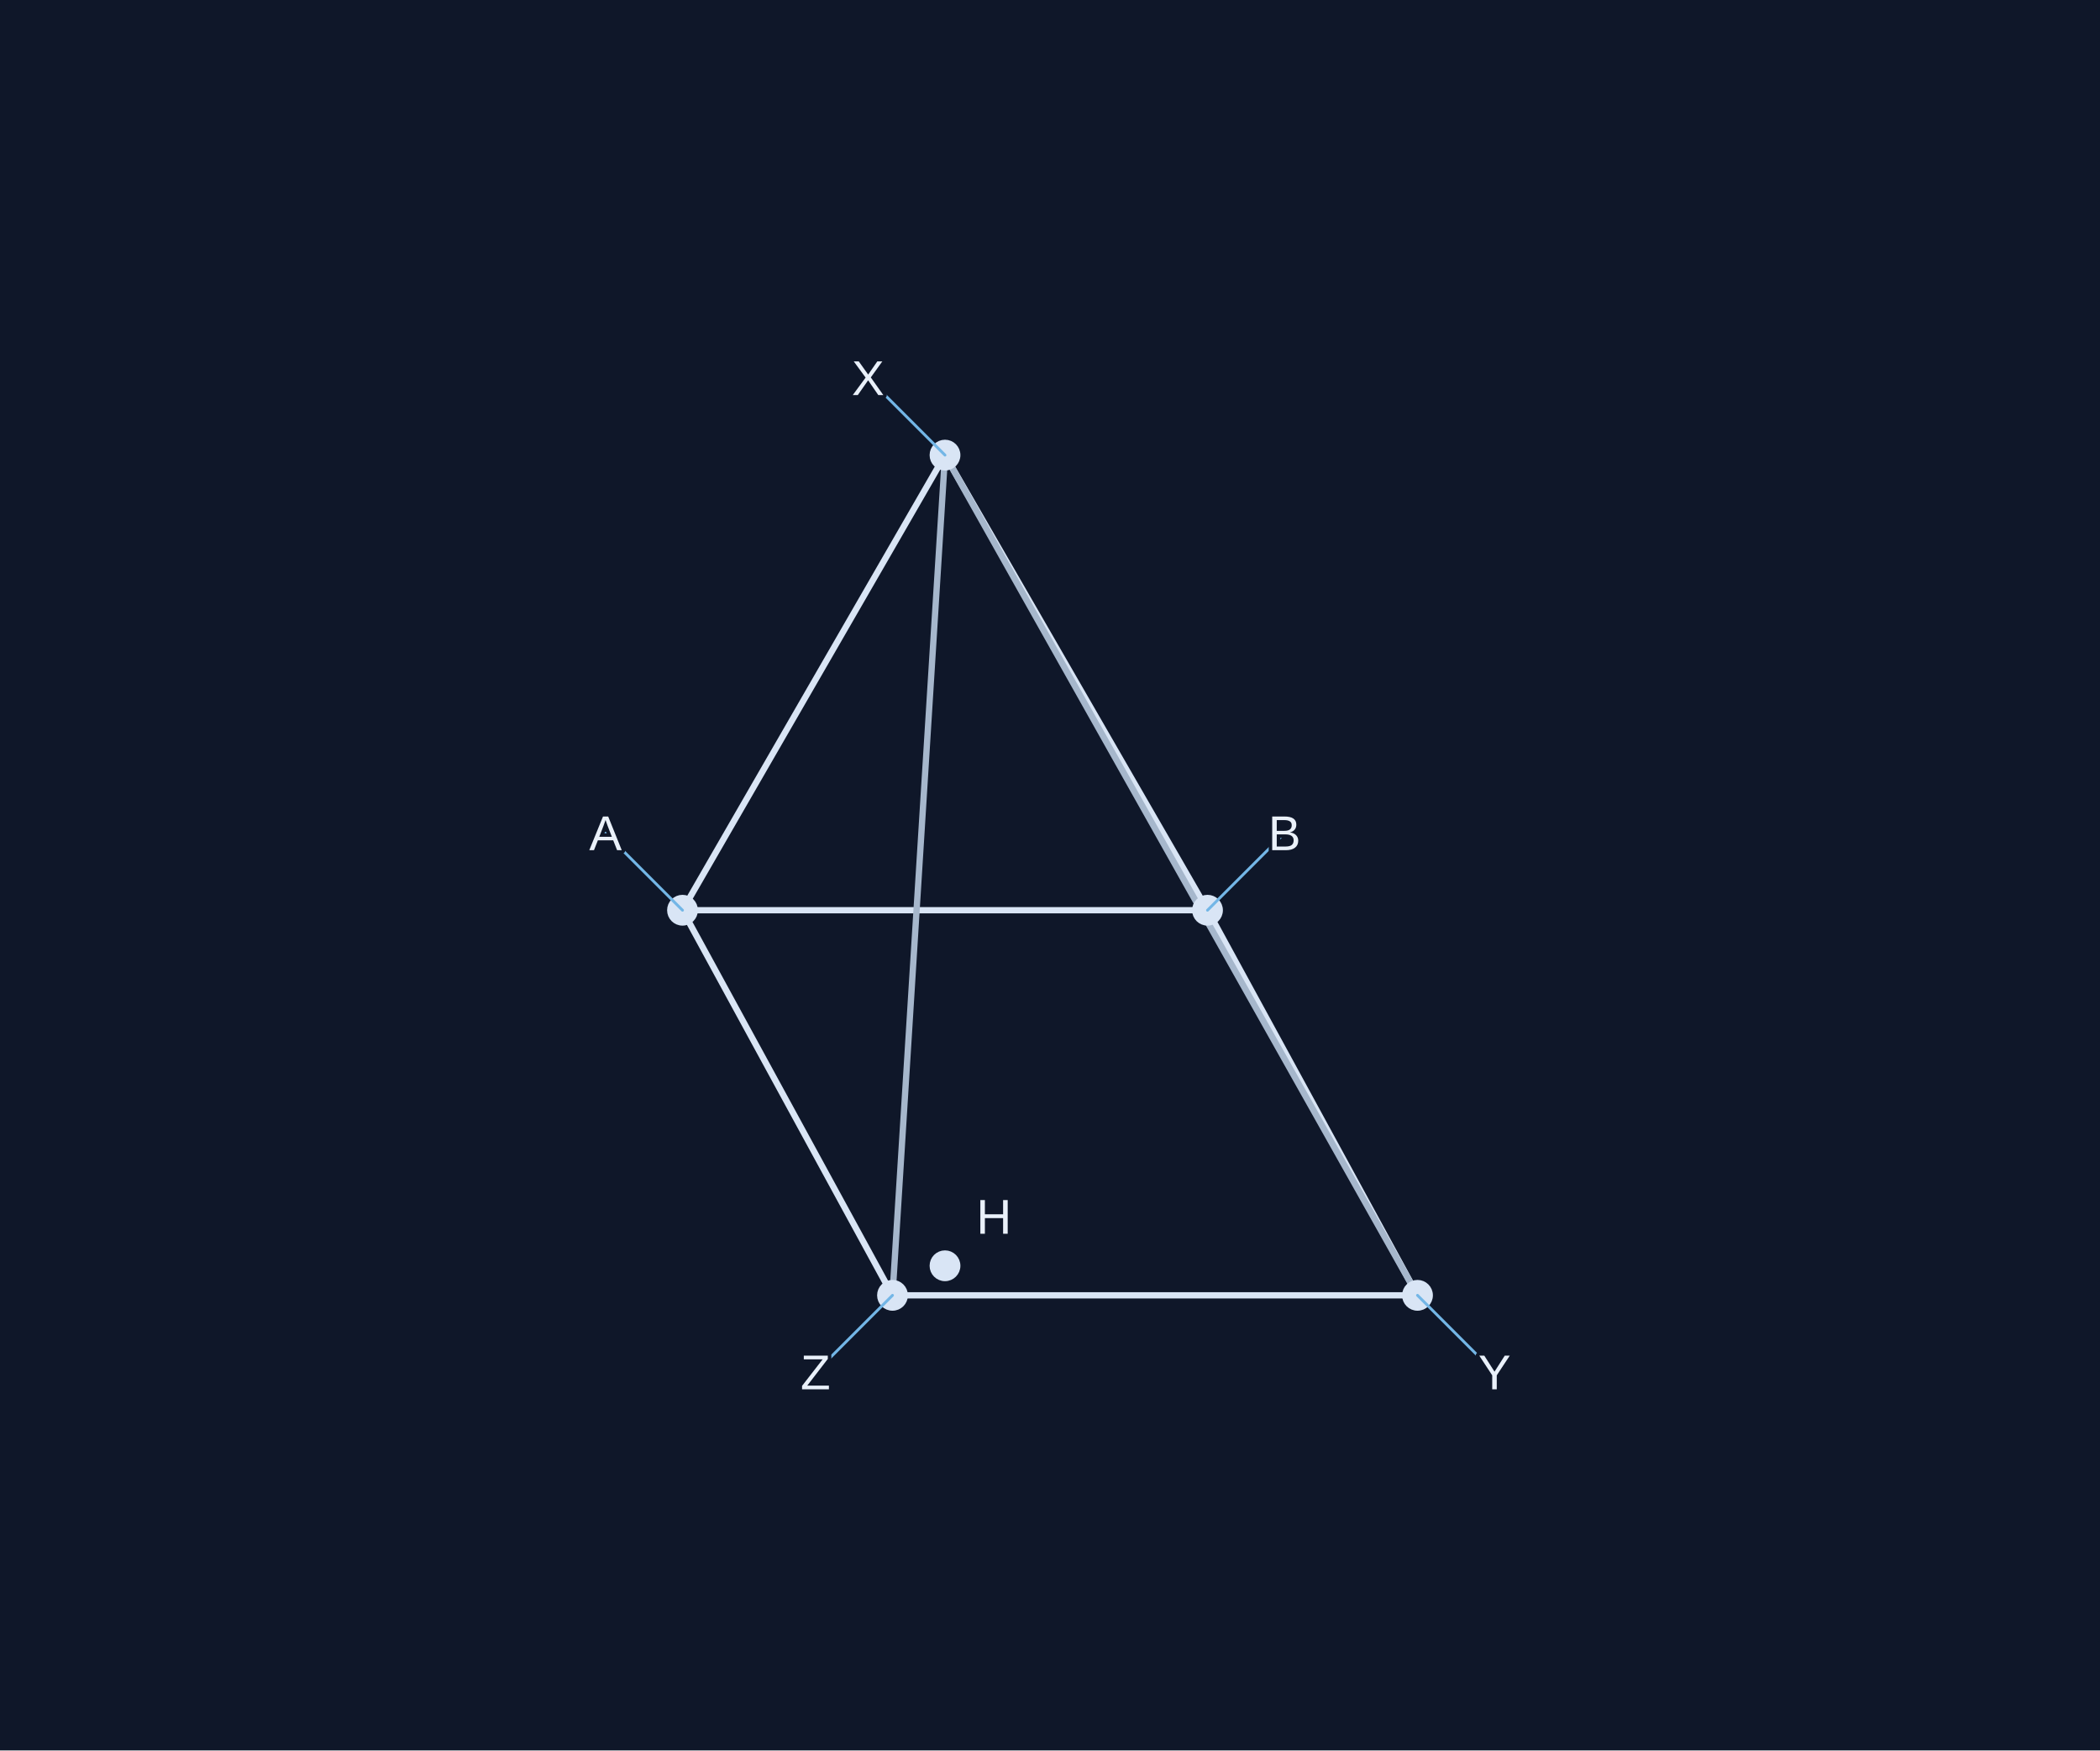
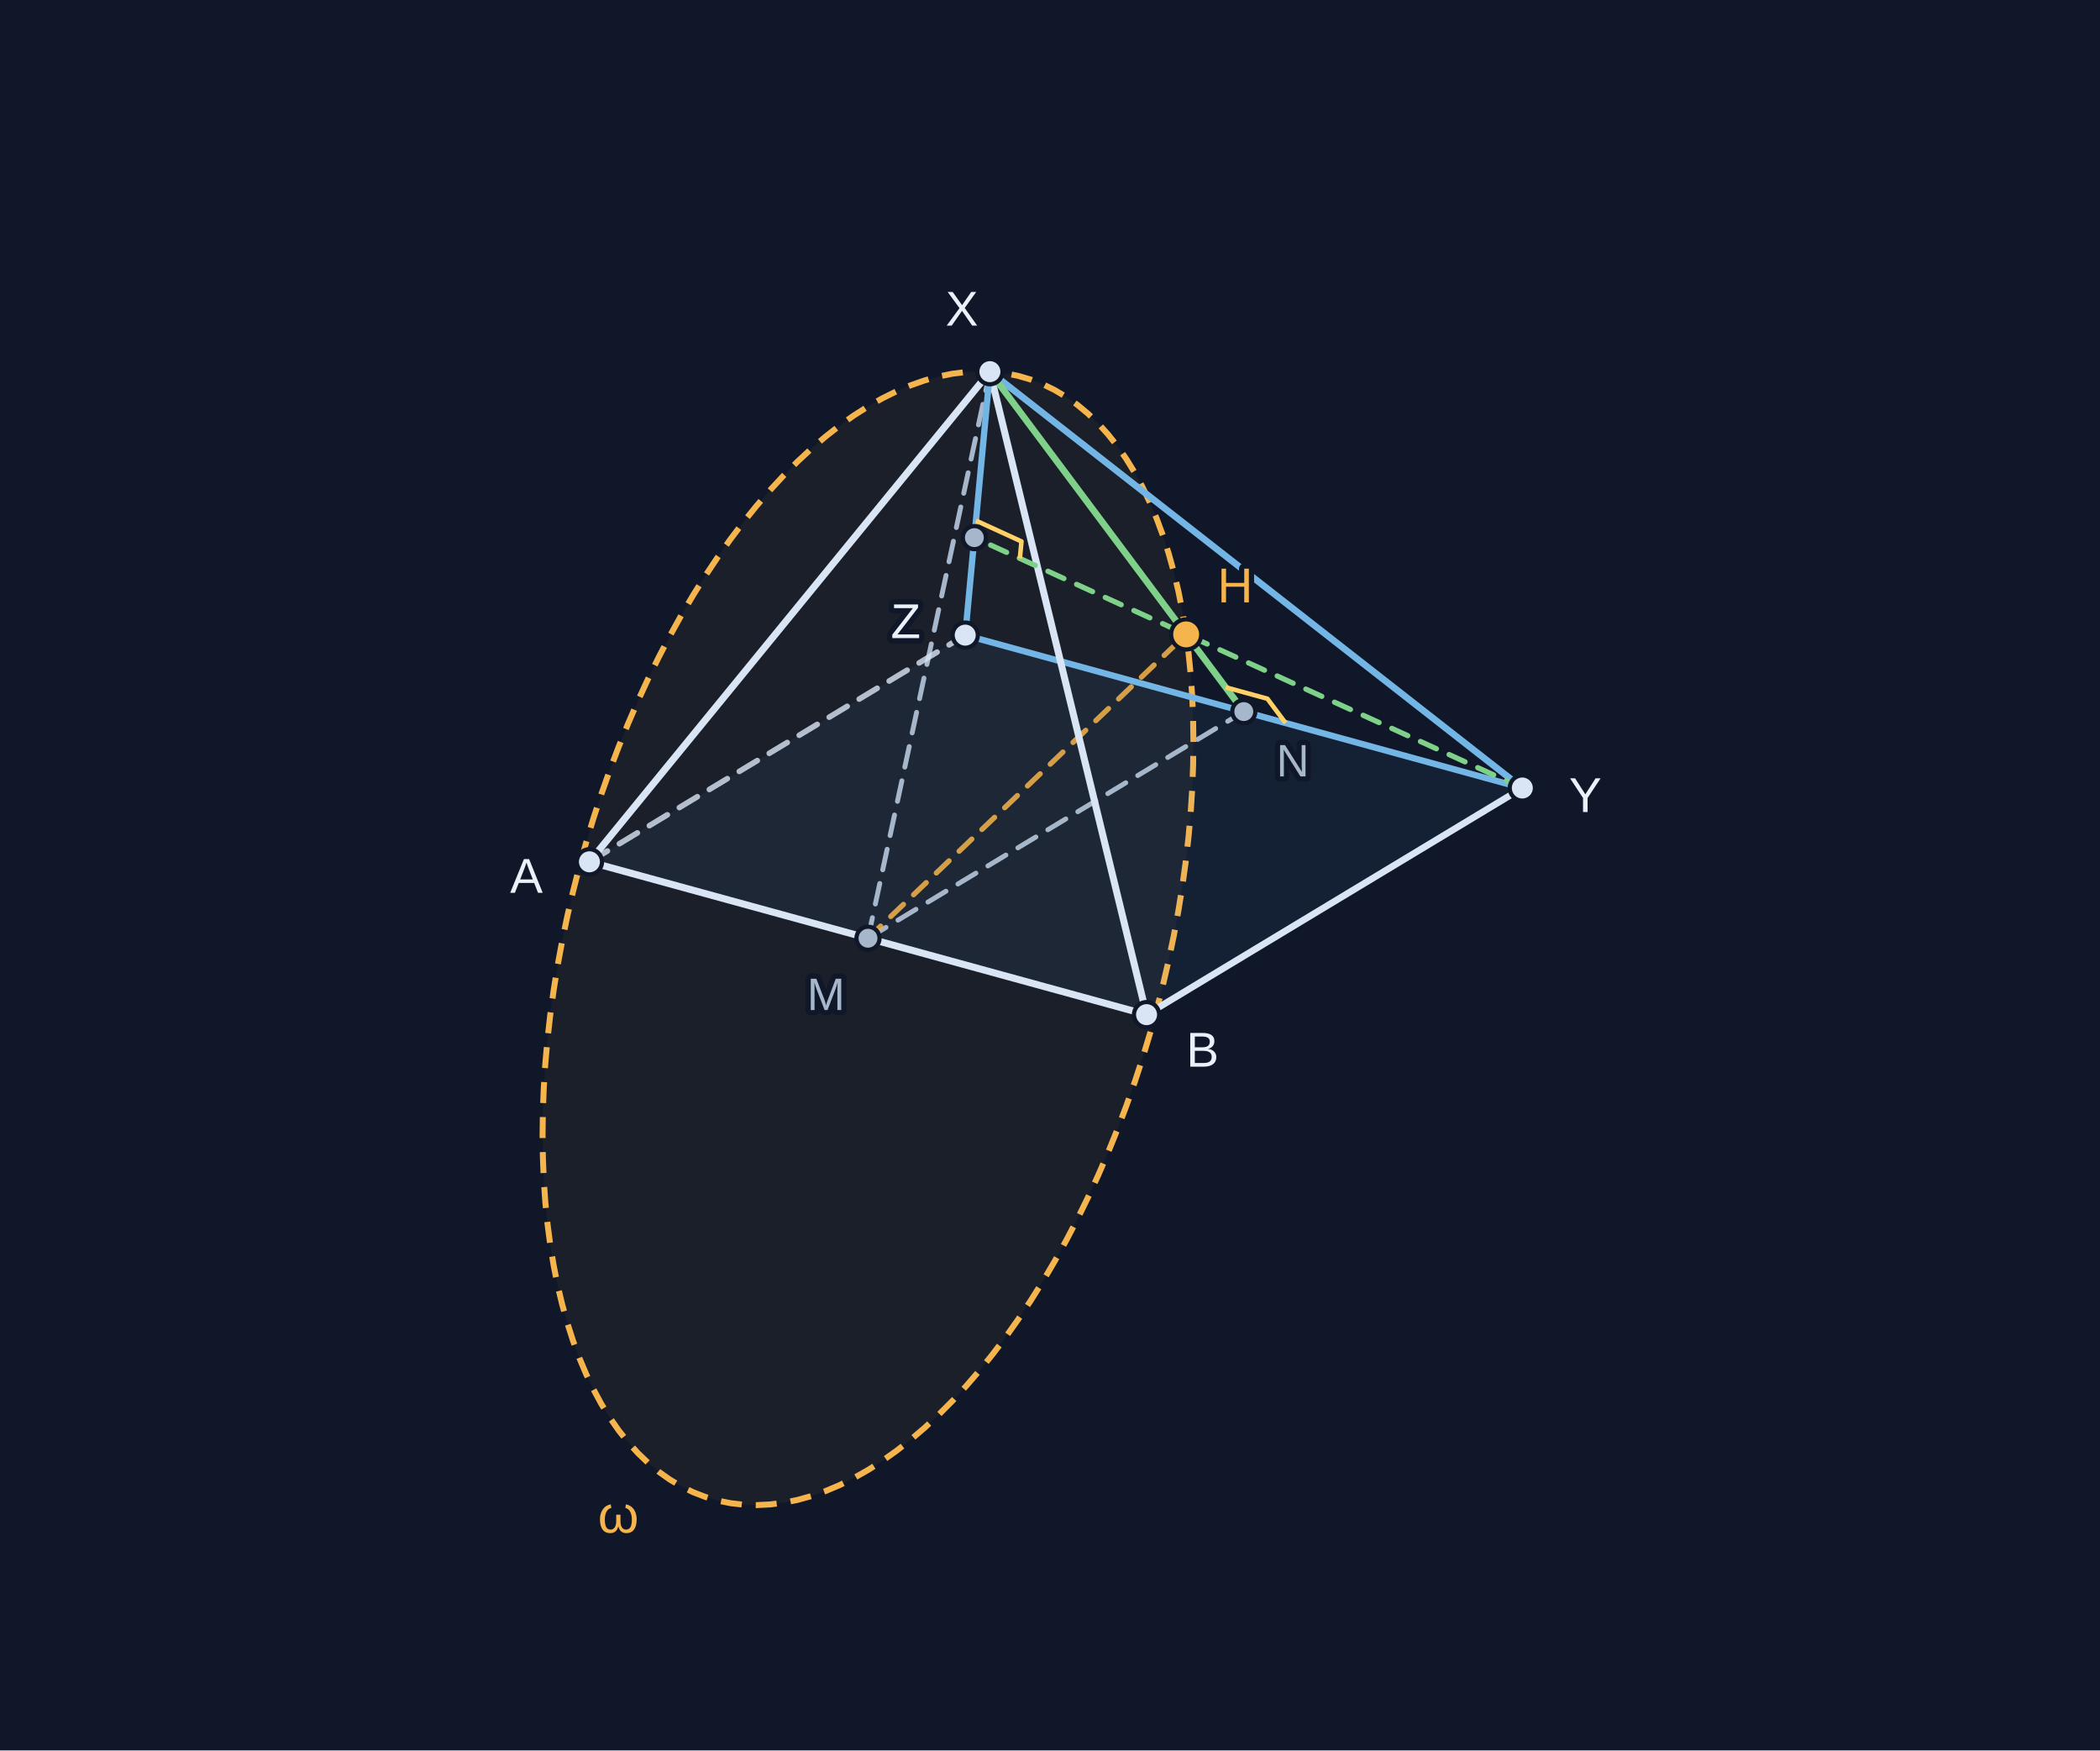
<svg xmlns="http://www.w3.org/2000/svg" width="600" height="500" viewBox="0 0 600 500" style="background-color: #0F1729;">
  <rect x="0" y="0" width="600" height="500" fill="#0F1729" />
-   <line x1="195.00" y1="260.00" x2="345.00" y2="260.00" stroke="#D9E5F5" stroke-width="1.8" stroke-linecap="round" />
-   <line x1="345.00" y1="260.00" x2="270.00" y2="130.00" stroke="#D9E5F5" stroke-width="1.8" stroke-linecap="round" />
-   <line x1="270.00" y1="130.00" x2="195.00" y2="260.00" stroke="#D9E5F5" stroke-width="1.8" stroke-linecap="round" />
-   <line x1="345.00" y1="260.00" x2="405.00" y2="370.00" stroke="#D9E5F5" stroke-width="1.8" stroke-linecap="round" />
-   <line x1="405.00" y1="370.00" x2="255.00" y2="370.00" stroke="#D9E5F5" stroke-width="1.8" stroke-linecap="round" />
-   <line x1="255.00" y1="370.00" x2="195.00" y2="260.00" stroke="#D9E5F5" stroke-width="1.8" stroke-linecap="round" />
-   <line x1="270.00" y1="130.00" x2="405.00" y2="370.00" stroke="#A6B7CC" stroke-width="1.8" stroke-linecap="round" />
-   <line x1="270.00" y1="130.00" x2="255.00" y2="370.00" stroke="#A6B7CC" stroke-width="1.8" stroke-linecap="round" />
-   <circle cx="195.00" cy="260.00" r="3.50" stroke="#D9E5F5" stroke-width="1.8" fill="#D9E5F5" />
-   <circle cx="345.00" cy="260.00" r="3.50" stroke="#D9E5F5" stroke-width="1.8" fill="#D9E5F5" />
-   <circle cx="270.00" cy="130.00" r="3.50" stroke="#D9E5F5" stroke-width="1.8" fill="#D9E5F5" />
-   <circle cx="255.00" cy="370.00" r="3.50" stroke="#D9E5F5" stroke-width="1.8" fill="#D9E5F5" />
-   <circle cx="405.00" cy="370.00" r="3.50" stroke="#D9E5F5" stroke-width="1.8" fill="#D9E5F5" />
-   <circle cx="270.00" cy="361.56" r="3.50" stroke="#D9E5F5" stroke-width="1.8" fill="#D9E5F5" />
-   <line x1="195.00" y1="260.00" x2="173.00" y2="238.00" stroke="#73B6E6" stroke-width="0.8" stroke-linecap="round" />
-   <text x="173.00" y="238.00" fill="#EAF1FA" font-family="Arial, Helvetica, sans-serif" font-size="14" text-anchor="middle" dominant-baseline="central" paint-order="stroke fill" stroke="#0F1729" stroke-width="2" stroke-linejoin="round">A</text>
-   <line x1="345.00" y1="260.00" x2="367.00" y2="238.00" stroke="#73B6E6" stroke-width="0.8" stroke-linecap="round" />
-   <text x="367.00" y="238.00" fill="#EAF1FA" font-family="Arial, Helvetica, sans-serif" font-size="14" text-anchor="middle" dominant-baseline="central" paint-order="stroke fill" stroke="#0F1729" stroke-width="2" stroke-linejoin="round">B</text>
-   <line x1="270.00" y1="130.00" x2="248.00" y2="108.00" stroke="#73B6E6" stroke-width="0.8" stroke-linecap="round" />
-   <text x="248.00" y="108.00" fill="#EAF1FA" font-family="Arial, Helvetica, sans-serif" font-size="14" text-anchor="middle" dominant-baseline="central" paint-order="stroke fill" stroke="#0F1729" stroke-width="2" stroke-linejoin="round">X</text>
-   <line x1="255.00" y1="370.00" x2="233.00" y2="392.00" stroke="#73B6E6" stroke-width="0.8" stroke-linecap="round" />
-   <text x="233.00" y="392.00" fill="#EAF1FA" font-family="Arial, Helvetica, sans-serif" font-size="14" text-anchor="middle" dominant-baseline="central" paint-order="stroke fill" stroke="#0F1729" stroke-width="2" stroke-linejoin="round">Z</text>
-   <line x1="405.00" y1="370.00" x2="427.00" y2="392.00" stroke="#73B6E6" stroke-width="0.8" stroke-linecap="round" />
-   <text x="427.00" y="392.00" fill="#EAF1FA" font-family="Arial, Helvetica, sans-serif" font-size="14" text-anchor="middle" dominant-baseline="central" paint-order="stroke fill" stroke="#0F1729" stroke-width="2" stroke-linejoin="round">Y</text>
-   <text x="284.00" y="347.56" fill="#EAF1FA" font-family="Arial, Helvetica, sans-serif" font-size="14" text-anchor="middle" dominant-baseline="central" paint-order="stroke fill" stroke="#0F1729" stroke-width="2" stroke-linejoin="round">H</text>
+   <path d="M 340.98 211.93 L 340.89 205.36 L 340.63 198.91 L 340.19 192.58 L 339.57 186.41 L 338.78 180.38 L 337.81 174.53 L 336.68 168.85 L 335.37 163.36 L 333.90 158.07 L 332.27 152.99 L 330.48 148.13 L 328.52 143.49 L 326.42 139.10 L 324.17 134.94 L 321.77 131.05 L 319.23 127.41 L 316.55 124.04 L 313.75 120.94 L 310.82 118.13 L 307.77 115.60 L 304.60 113.36 L 301.33 111.41 L 297.96 109.76 L 294.49 108.42 L 290.93 107.37 L 287.30 106.63 L 283.58 106.20 L 279.80 106.08 L 275.96 106.27 L 272.07 106.76 L 268.12 107.56 L 264.15 108.67 L 260.14 110.08 L 256.10 111.79 L 252.06 113.80 L 248.00 116.10 L 243.94 118.69 L 239.90 121.56 L 235.86 124.72 L 231.85 128.14 L 227.88 131.83 L 223.93 135.79 L 220.04 139.99 L 216.20 144.44 L 212.42 149.12 L 208.70 154.03 L 205.07 159.15 L 201.51 164.48 L 198.04 170.01 L 194.67 175.73 L 191.40 181.62 L 188.23 187.68 L 185.18 193.89 L 182.25 200.24 L 179.45 206.71 L 176.77 213.31 L 174.23 220.01 L 171.83 226.80 L 169.58 233.67 L 167.48 240.61 L 165.52 247.59 L 163.73 254.62 L 162.10 261.67 L 160.63 268.73 L 159.32 275.80 L 158.19 282.84 L 157.22 289.86 L 156.43 296.84 L 155.81 303.76 L 155.37 310.62 L 155.11 317.39 L 155.02 324.07 L 155.11 330.64 L 155.37 337.09 L 155.81 343.42 L 156.43 349.59 L 157.22 355.62 L 158.19 361.47 L 159.32 367.15 L 160.63 372.64 L 162.10 377.93 L 163.73 383.01 L 165.52 387.87 L 167.48 392.51 L 169.58 396.90 L 171.83 401.06 L 174.23 404.95 L 176.77 408.59 L 179.45 411.96 L 182.25 415.06 L 185.18 417.87 L 188.23 420.40 L 191.40 422.64 L 194.67 424.59 L 198.04 426.24 L 201.51 427.58 L 205.07 428.63 L 208.70 429.37 L 212.42 429.80 L 216.20 429.92 L 220.04 429.73 L 223.93 429.24 L 227.88 428.44 L 231.85 427.33 L 235.86 425.92 L 239.90 424.21 L 243.94 422.20 L 248.00 419.90 L 252.06 417.31 L 256.10 414.44 L 260.14 411.28 L 264.15 407.86 L 268.12 404.17 L 272.07 400.21 L 275.96 396.01 L 279.80 391.56 L 283.58 386.88 L 287.30 381.97 L 290.93 376.85 L 294.49 371.52 L 297.96 365.99 L 301.33 360.27 L 304.60 354.38 L 307.77 348.32 L 310.82 342.11 L 313.75 335.76 L 316.55 329.29 L 319.23 322.69 L 321.77 315.99 L 324.17 309.20 L 326.42 302.33 L 328.52 295.39 L 330.48 288.41 L 332.27 281.38 L 333.90 274.33 L 335.37 267.27 L 336.68 260.20 L 337.81 253.16 L 338.78 246.14 L 339.57 239.16 L 340.19 232.24 L 340.63 225.38 L 340.89 218.61 Z" fill="#F6B44C" fill-opacity="0.05" stroke="#F6B44C" stroke-width="1.7" stroke-dasharray="6,4" />
+   <polygon points="168.41,246.17 327.59,289.83 434.95,225.09 275.78,181.42" fill="#73B6E6" fill-opacity="0.06" stroke="none" />
+   <line x1="248.00" y1="268.00" x2="355.37" y2="203.26" stroke="#A6B7CC" stroke-width="1.4" stroke-linecap="round" stroke-dasharray="6,4" />
+   <line x1="248.00" y1="268.00" x2="282.83" y2="106.16" stroke="#A6B7CC" stroke-width="1.4" stroke-linecap="round" stroke-dasharray="6,4" />
+   <line x1="248.00" y1="268.00" x2="338.90" y2="181.21" stroke="#F6B44C" stroke-width="1.5" stroke-linecap="round" stroke-dasharray="5,4" stroke-opacity="0.85" />
+   <line x1="168.41" y1="246.17" x2="275.78" y2="181.42" stroke="#D9E5F5" stroke-width="1.6" stroke-linecap="round" stroke-dasharray="6,4" stroke-opacity="0.80" />
+   <line x1="275.78" y1="181.42" x2="434.95" y2="225.09" stroke="#73B6E6" stroke-width="1.8" stroke-linecap="round" />
+   <line x1="168.41" y1="246.17" x2="327.59" y2="289.83" stroke="#D9E5F5" stroke-width="2.0" stroke-linecap="round" />
+   <line x1="327.59" y1="289.83" x2="434.95" y2="225.09" stroke="#D9E5F5" stroke-width="1.9" stroke-linecap="round" />
+   <line x1="168.41" y1="246.17" x2="282.83" y2="106.16" stroke="#D9E5F5" stroke-width="2.0" stroke-linecap="round" />
+   <line x1="327.59" y1="289.83" x2="282.83" y2="106.16" stroke="#D9E5F5" stroke-width="2.0" stroke-linecap="round" />
+   <line x1="282.83" y1="106.16" x2="275.78" y2="181.42" stroke="#73B6E6" stroke-width="1.8" stroke-linecap="round" />
+   <line x1="282.83" y1="106.16" x2="434.95" y2="225.09" stroke="#73B6E6" stroke-width="1.9" stroke-linecap="round" />
+   <line x1="282.83" y1="106.16" x2="355.37" y2="203.26" stroke="#7FD18A" stroke-width="1.9" stroke-linecap="round" />
+   <line x1="434.95" y1="225.09" x2="278.39" y2="153.57" stroke="#7FD18A" stroke-width="1.5" stroke-linecap="round" stroke-dasharray="5,4" />
+   <polyline points="350.18,196.32 362.12,199.59 367.30,206.53" fill="none" stroke="#FFD166" stroke-width="1.3" stroke-linejoin="round" />
+   <polyline points="291.39,159.51 291.85,154.66 278.84,148.71" fill="none" stroke="#FFD166" stroke-width="1.3" stroke-linejoin="round" />
+   <circle cx="168.41" cy="246.17" r="3.60" fill="#D9E5F5" stroke="#0F1729" stroke-width="1.2" />
+   <circle cx="327.59" cy="289.83" r="3.60" fill="#D9E5F5" stroke="#0F1729" stroke-width="1.2" />
+   <circle cx="434.95" cy="225.09" r="3.60" fill="#D9E5F5" stroke="#0F1729" stroke-width="1.2" />
+   <circle cx="275.78" cy="181.42" r="3.60" fill="#D9E5F5" stroke="#0F1729" stroke-width="1.2" />
+   <circle cx="282.83" cy="106.16" r="3.60" fill="#D9E5F5" stroke="#0F1729" stroke-width="1.2" />
+   <circle cx="248.00" cy="268.00" r="3.30" fill="#A6B7CC" stroke="#0F1729" stroke-width="1.2" />
+   <circle cx="355.37" cy="203.26" r="3.30" fill="#A6B7CC" stroke="#0F1729" stroke-width="1.2" />
+   <circle cx="278.39" cy="153.57" r="3.30" fill="#A6B7CC" stroke="#0F1729" stroke-width="1.2" />
+   <circle cx="338.90" cy="181.21" r="4.30" fill="#F6B44C" stroke="#0F1729" stroke-width="1.2" />
+   <text x="150.41" y="250.17" fill="#EAF1FA" font-family="Arial, Helvetica, sans-serif" font-size="14" text-anchor="middle" dominant-baseline="central" paint-order="stroke fill" stroke="#0F1729" stroke-width="3" stroke-linejoin="round">A</text>
+   <text x="343.59" y="299.83" fill="#EAF1FA" font-family="Arial, Helvetica, sans-serif" font-size="14" text-anchor="middle" dominant-baseline="central" paint-order="stroke fill" stroke="#0F1729" stroke-width="3" stroke-linejoin="round">B</text>
+   <text x="452.95" y="227.09" fill="#EAF1FA" font-family="Arial, Helvetica, sans-serif" font-size="14" text-anchor="middle" dominant-baseline="central" paint-order="stroke fill" stroke="#0F1729" stroke-width="3" stroke-linejoin="round">Y</text>
+   <text x="258.78" y="177.42" fill="#EAF1FA" font-family="Arial, Helvetica, sans-serif" font-size="14" text-anchor="middle" dominant-baseline="central" paint-order="stroke fill" stroke="#0F1729" stroke-width="3" stroke-linejoin="round">Z</text>
+   <text x="274.83" y="88.16" fill="#EAF1FA" font-family="Arial, Helvetica, sans-serif" font-size="14" text-anchor="middle" dominant-baseline="central" paint-order="stroke fill" stroke="#0F1729" stroke-width="3" stroke-linejoin="round">X</text>
+   <text x="236.00" y="284.00" fill="#A6B7CC" font-family="Arial, Helvetica, sans-serif" font-size="13" text-anchor="middle" dominant-baseline="central" paint-order="stroke fill" stroke="#0F1729" stroke-width="3" stroke-linejoin="round">M</text>
+   <text x="369.37" y="217.26" fill="#A6B7CC" font-family="Arial, Helvetica, sans-serif" font-size="13" text-anchor="middle" dominant-baseline="central" paint-order="stroke fill" stroke="#0F1729" stroke-width="3" stroke-linejoin="round">N</text>
+   <text x="352.90" y="167.21" fill="#F6B44C" font-family="Arial, Helvetica, sans-serif" font-size="14" text-anchor="middle" dominant-baseline="central" paint-order="stroke fill" stroke="#0F1729" stroke-width="3" stroke-linejoin="round">H</text>
+   <text x="176.67" y="432.59" fill="#F6B44C" font-family="Arial, Helvetica, sans-serif" font-size="15" text-anchor="middle" dominant-baseline="central" paint-order="stroke fill" stroke="#0F1729" stroke-width="3" stroke-linejoin="round">ω</text>
</svg>
